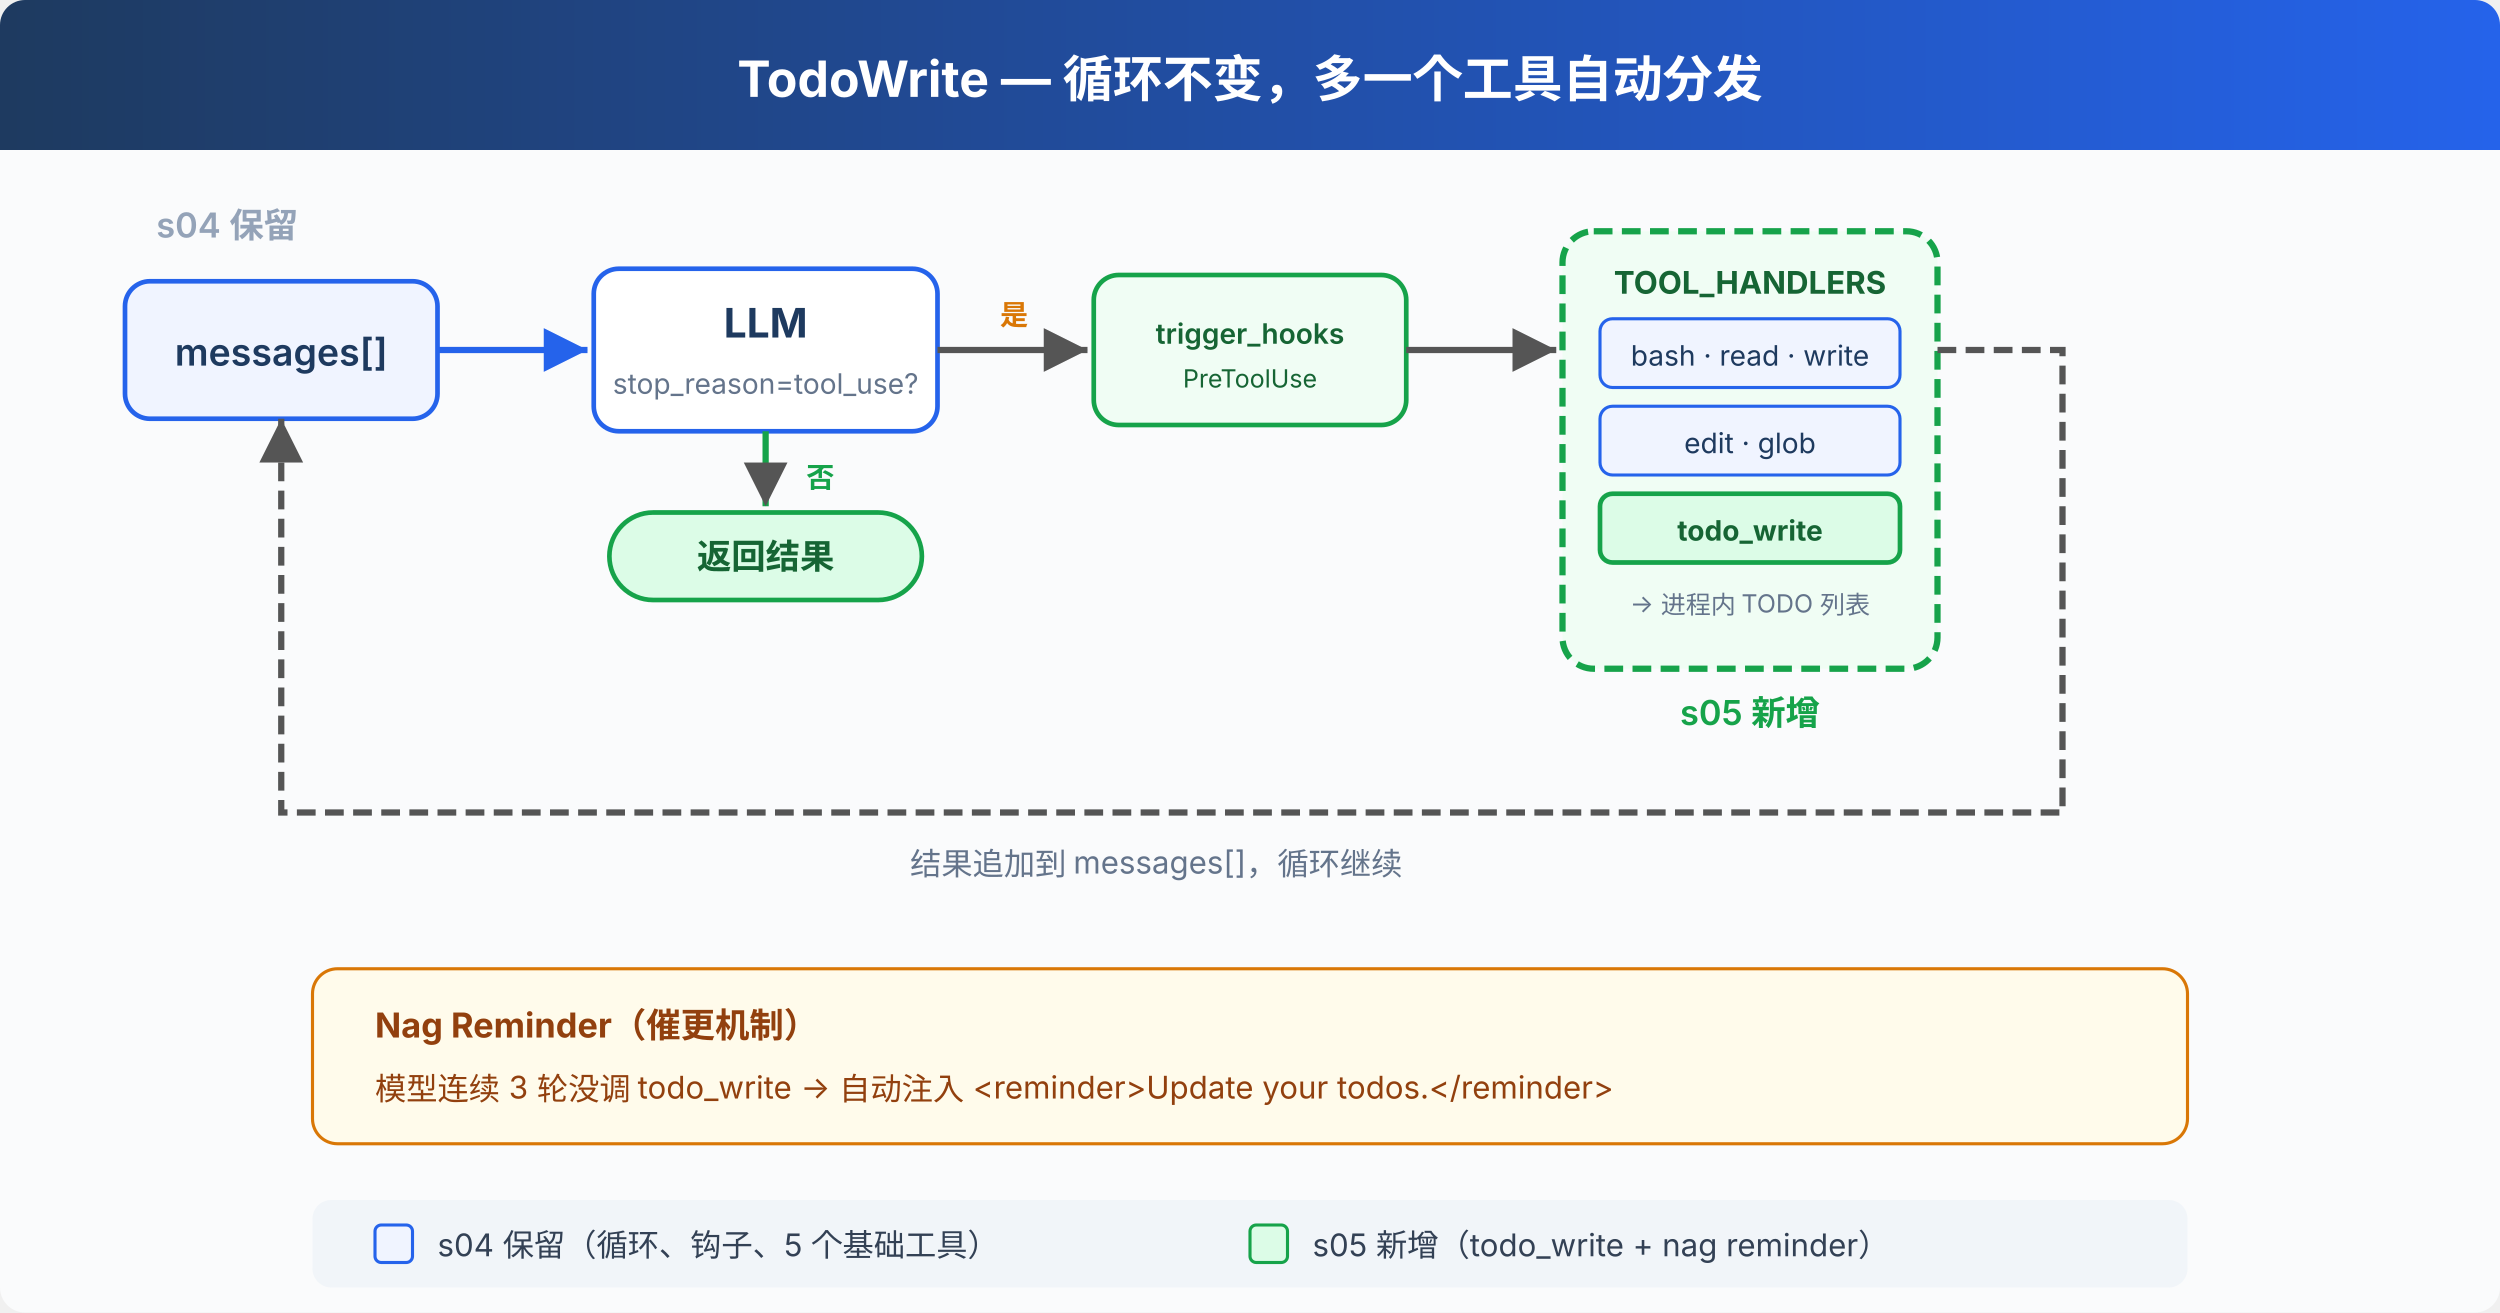
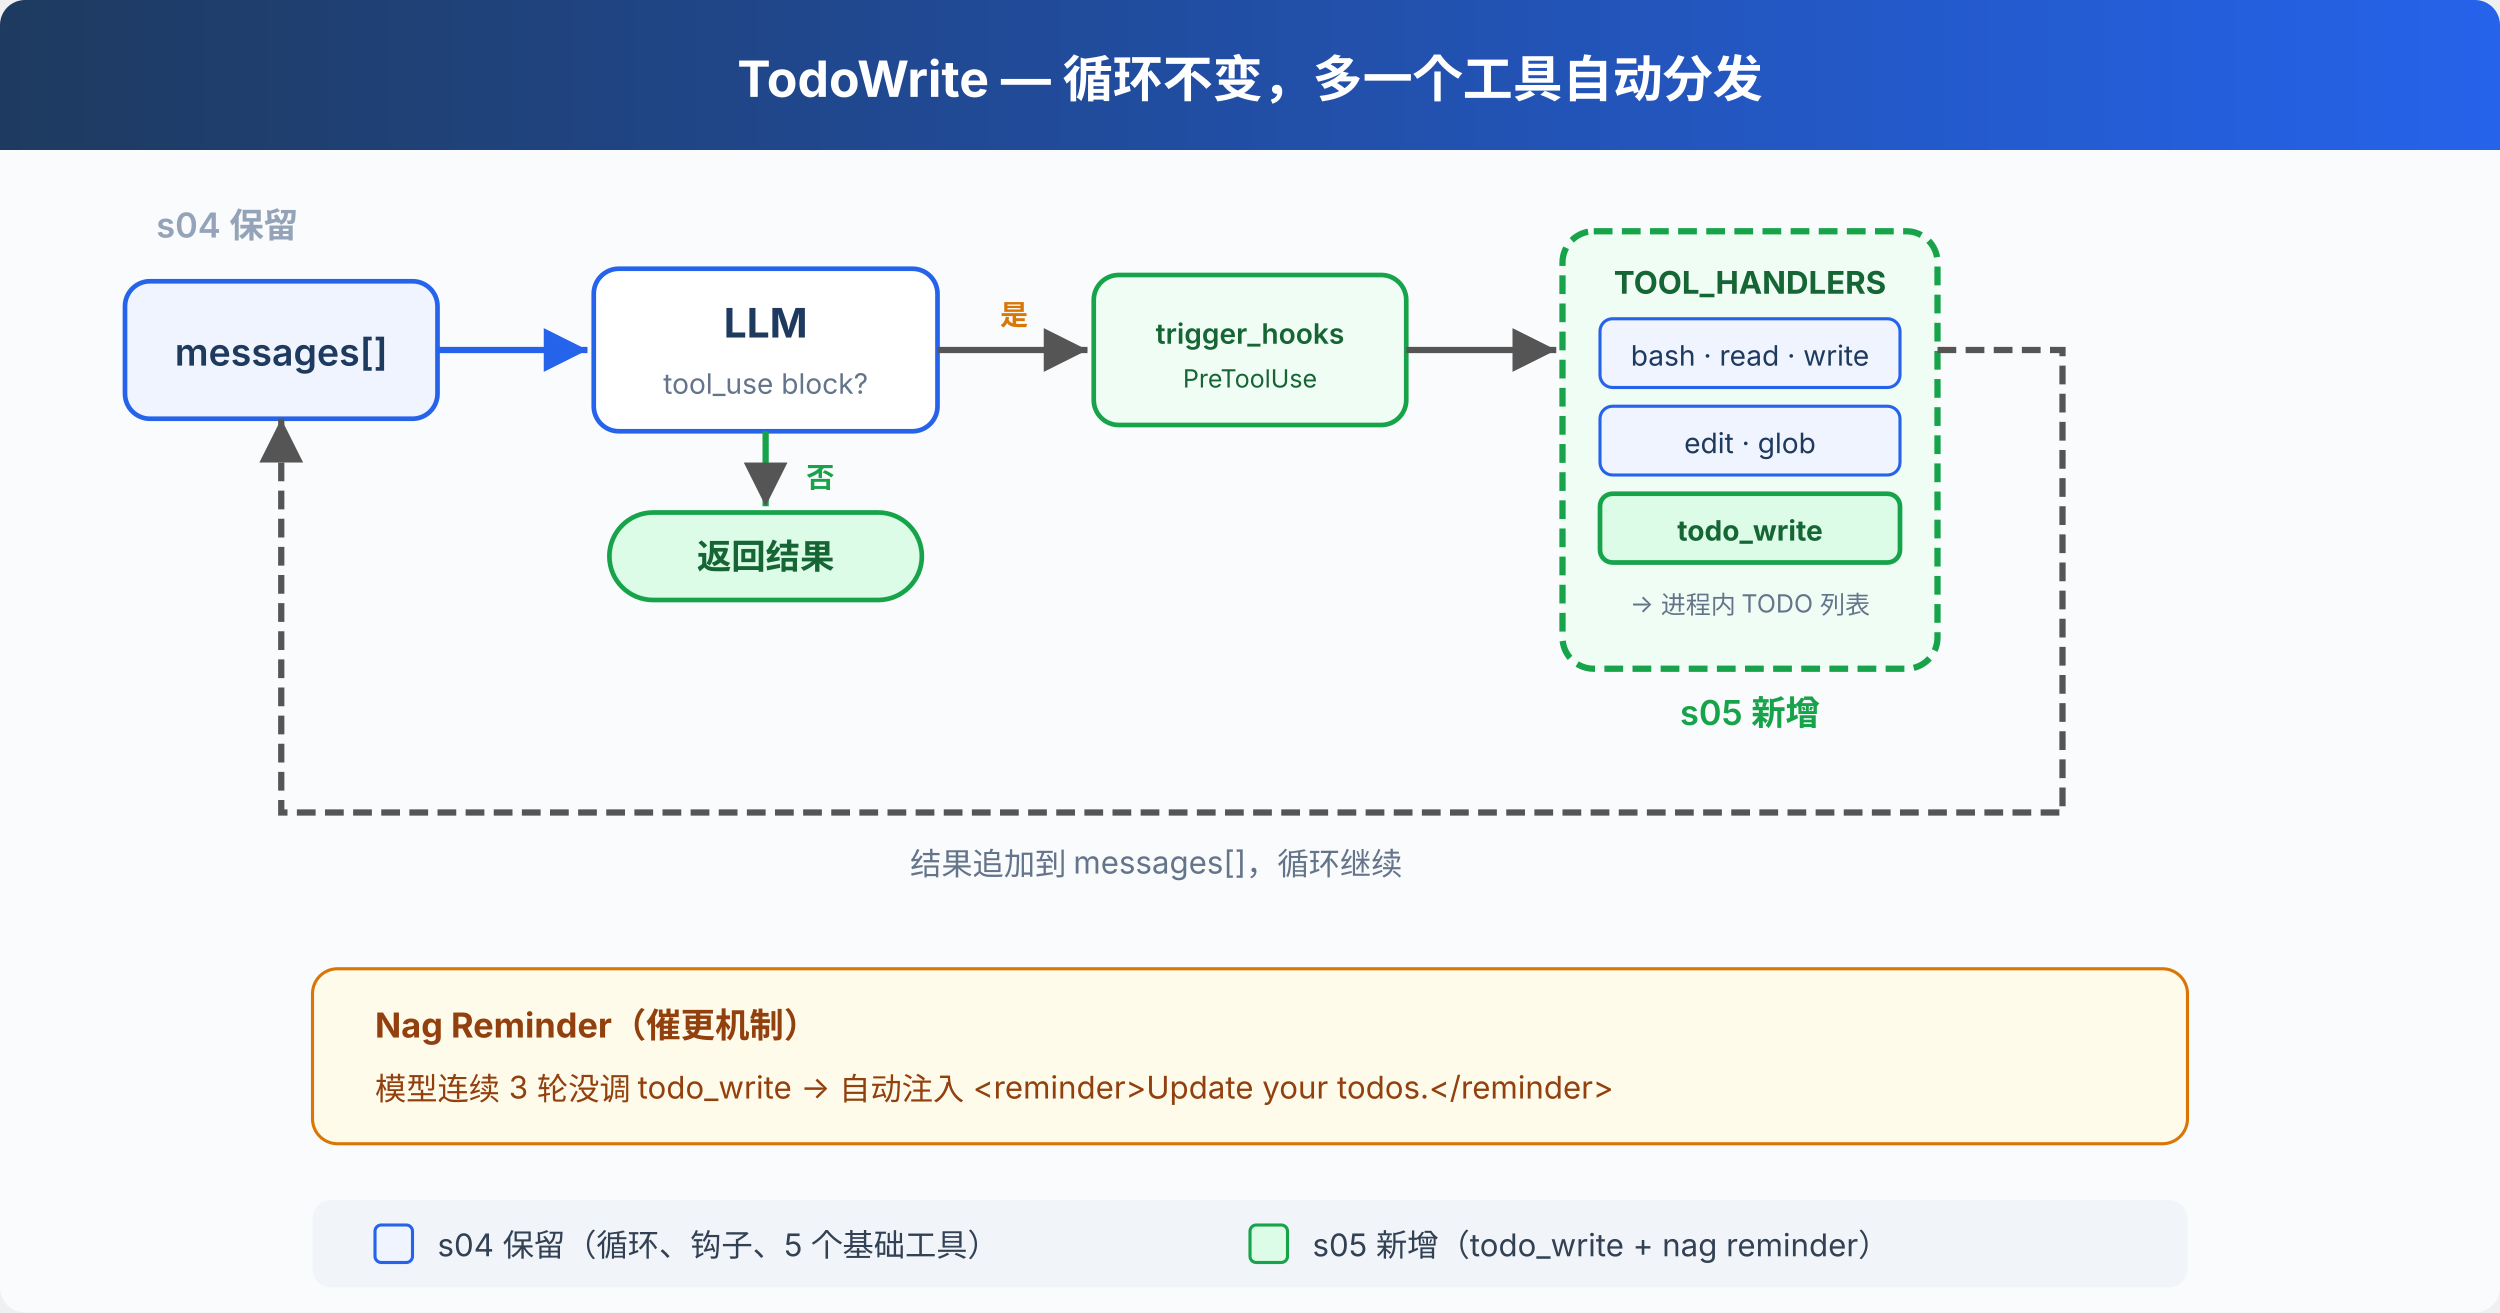
<svg xmlns="http://www.w3.org/2000/svg" viewBox="0 0 800 420" font-family="system-ui, -apple-system, sans-serif">
  <defs>
    <marker id="arrow" viewBox="0 0 10 10" refX="10" refY="5" markerWidth="7" markerHeight="7" orient="auto-start-reverse">
      <path d="M 0 0 L 10 5 L 0 10 z" fill="#555" />
    </marker>
    <marker id="arrow-blue" viewBox="0 0 10 10" refX="10" refY="5" markerWidth="7" markerHeight="7" orient="auto-start-reverse">
      <path d="M 0 0 L 10 5 L 0 10 z" fill="#2563eb" />
    </marker>
    <marker id="arrow-green" viewBox="0 0 10 10" refX="10" refY="5" markerWidth="7" markerHeight="7" orient="auto-start-reverse">
      <path d="M 0 0 L 10 5 L 0 10 z" fill="#16a34a" />
    </marker>
    <linearGradient id="header" x1="0" y1="0" x2="1" y2="0">
      <stop offset="0%" stop-color="#1e3a5f" />
      <stop offset="100%" stop-color="#2563eb" />
    </linearGradient>
  </defs>
  <rect width="800" height="420" fill="#fafbfc" rx="8" />
  <rect x="0" y="0" width="800" height="48" fill="url(#header)" rx="8" />
  <rect x="0" y="40" width="800" height="8" fill="url(#header)" />
  <text x="400" y="31" fill="#fff" font-size="16" font-weight="700" text-anchor="middle">TodoWrite — 循环不变，多一个工具自动分发</text>
  <text x="50" y="76" fill="#94a3b8" font-size="11" font-weight="600">s04 保留</text>
  <rect x="40" y="90" width="100" height="44" rx="8" fill="#f0f4ff" stroke="#2563eb" stroke-width="1.5" />
  <text x="90" y="117" fill="#1e3a5f" font-size="12" font-weight="600" text-anchor="middle">messages[]</text>
  <line x1="140" y1="112" x2="188" y2="112" stroke="#2563eb" stroke-width="2" marker-end="url(#arrow-blue)" />
  <rect x="190" y="86" width="110" height="52" rx="8" fill="#fff" stroke="#2563eb" stroke-width="1.5" />
  <text x="245" y="108" fill="#1e3a5f" font-size="13" font-weight="700" text-anchor="middle">LLM</text>
-   <text x="245" y="126" fill="#64748b" font-size="9" text-anchor="middle">stop_reason=tool_use?</text>
+   <text x="245" y="126" fill="#64748b" font-size="9" text-anchor="middle">tool_use block?</text>
  <line x1="245" y1="138" x2="245" y2="162" stroke="#16a34a" stroke-width="2" marker-end="url(#arrow)" />
  <text x="258" y="156" fill="#16a34a" font-size="9" font-weight="600">否</text>
  <rect x="195" y="164" width="100" height="28" rx="14" fill="#dcfce7" stroke="#16a34a" stroke-width="1.5" />
  <text x="245" y="182" fill="#166534" font-size="11" font-weight="600" text-anchor="middle">返回结果</text>
  <line x1="300" y1="112" x2="348" y2="112" stroke="#555" stroke-width="2" marker-end="url(#arrow)" />
  <text x="320" y="104" fill="#d97706" font-size="9" font-weight="600">是</text>
  <rect x="350" y="88" width="100" height="48" rx="8" fill="#f0fdf4" stroke="#16a34a" stroke-width="1.5" />
  <text x="400" y="110" fill="#166534" font-size="9" font-weight="600" text-anchor="middle">trigger_hooks</text>
  <text x="400" y="124" fill="#166534" font-size="8" text-anchor="middle">PreToolUse</text>
  <line x1="450" y1="112" x2="498" y2="112" stroke="#555" stroke-width="2" marker-end="url(#arrow)" />
  <rect x="500" y="74" width="120" height="140" rx="10" fill="#f0fdf4" stroke="#16a34a" stroke-width="2" stroke-dasharray="6,3" />
  <text x="560" y="94" fill="#166534" font-size="10" font-weight="700" text-anchor="middle">TOOL_HANDLERS</text>
  <rect x="512" y="102" width="96" height="22" rx="4" fill="#f0f4ff" stroke="#2563eb" stroke-width="1" />
  <text x="560" y="117" fill="#1e3a5f" font-size="9" text-anchor="middle">bash · read · write</text>
  <rect x="512" y="130" width="96" height="22" rx="4" fill="#f0f4ff" stroke="#2563eb" stroke-width="1" />
  <text x="560" y="145" fill="#1e3a5f" font-size="9" text-anchor="middle">edit · glob</text>
  <rect x="512" y="158" width="96" height="22" rx="4" fill="#dcfce7" stroke="#16a34a" stroke-width="1.5" />
  <text x="560" y="173" fill="#166534" font-size="9" font-weight="700" text-anchor="middle">todo_write</text>
  <text x="560" y="232" fill="#16a34a" font-size="11" font-weight="600" text-anchor="middle">s05 新增</text>
  <text x="560" y="196" fill="#64748b" font-size="8" text-anchor="middle">→ 进程内 TODO 列表</text>
  <path d="M 620 112 L 660 112 L 660 260 L 90 260 L 90 134" fill="none" stroke="#555" stroke-width="2" marker-end="url(#arrow)" stroke-dasharray="6,3" />
  <text x="370" y="280" fill="#64748b" font-size="10" text-anchor="middle">结果追加到 messages[]，循环继续</text>
  <rect x="100" y="310" width="600" height="56" rx="8" fill="#fffbeb" stroke="#d97706" stroke-width="1" />
  <text x="120" y="332" fill="#92400e" font-size="11" font-weight="700">Nag Reminder（催更机制）</text>
  <text x="120" y="352" fill="#92400e" font-size="10">模型连续 3 轮没调 todo_write → 自动注入 &lt;reminder&gt;Update your todos.&lt;/reminder&gt;</text>
  <rect x="100" y="384" width="600" height="28" rx="6" fill="#f1f5f9" />
  <rect x="120" y="392" width="12" height="12" rx="2" fill="#f0f4ff" stroke="#2563eb" stroke-width="1" />
  <text x="140" y="402" fill="#334155" font-size="10">s04 保留（循环、钩子、5 个基础工具）</text>
  <rect x="400" y="392" width="12" height="12" rx="2" fill="#dcfce7" stroke="#16a34a" stroke-width="1" />
  <text x="420" y="402" fill="#334155" font-size="10">s05 新增（todo_write + nag reminder）</text>
</svg>
